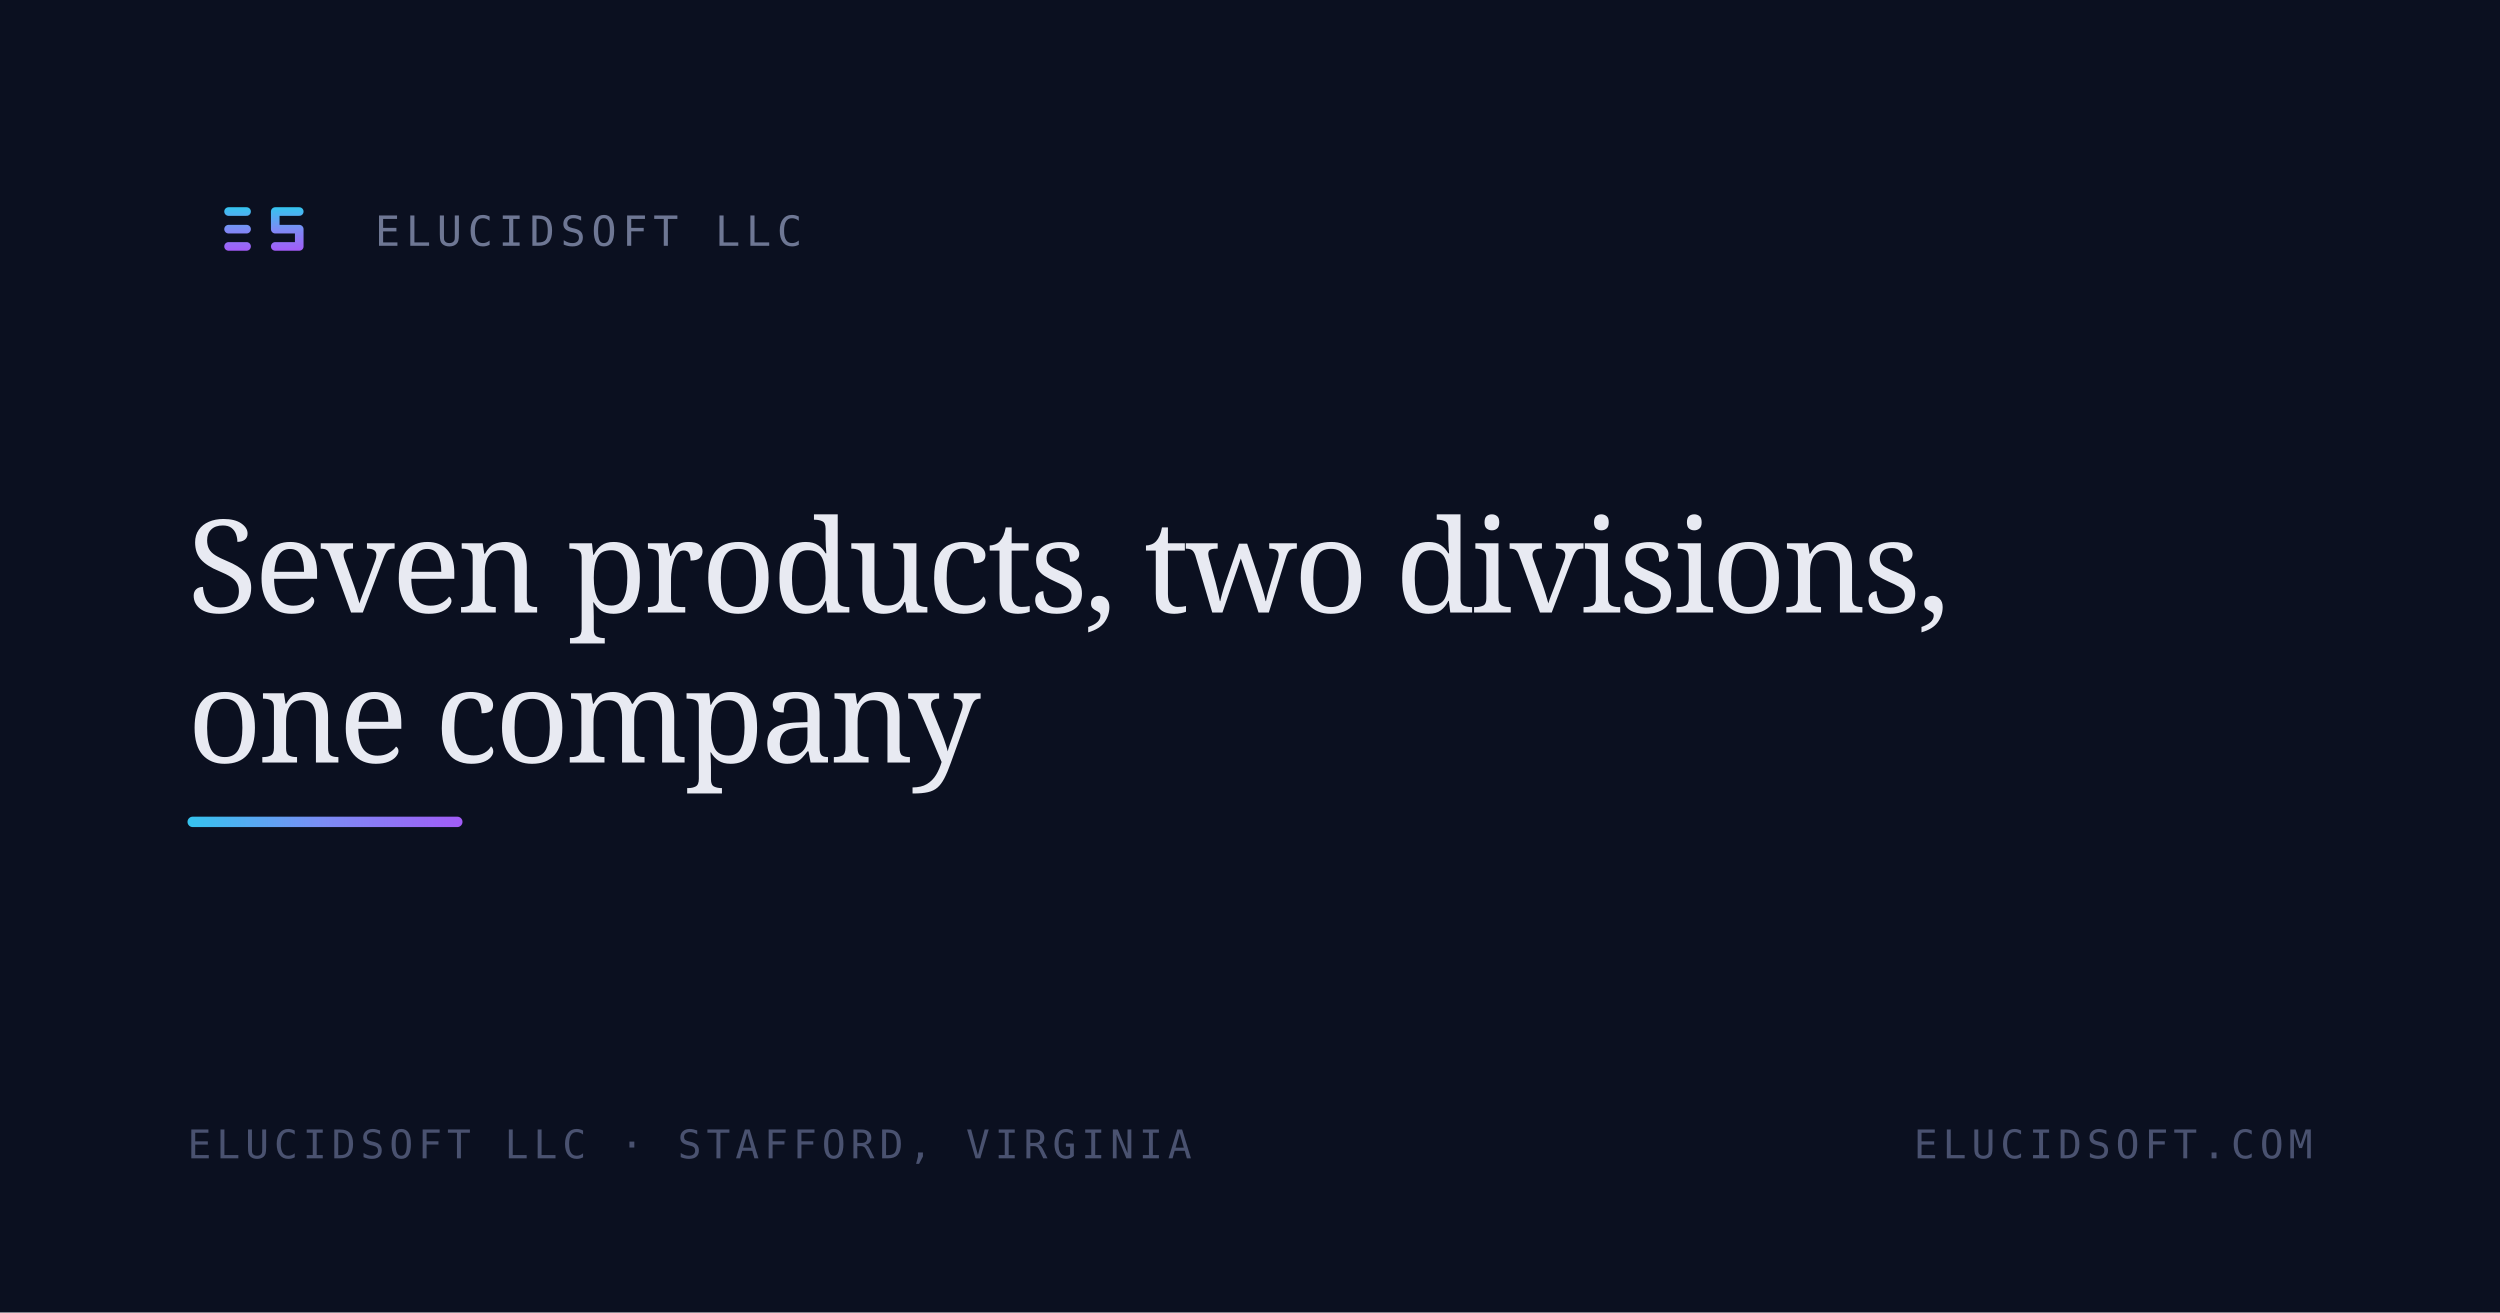
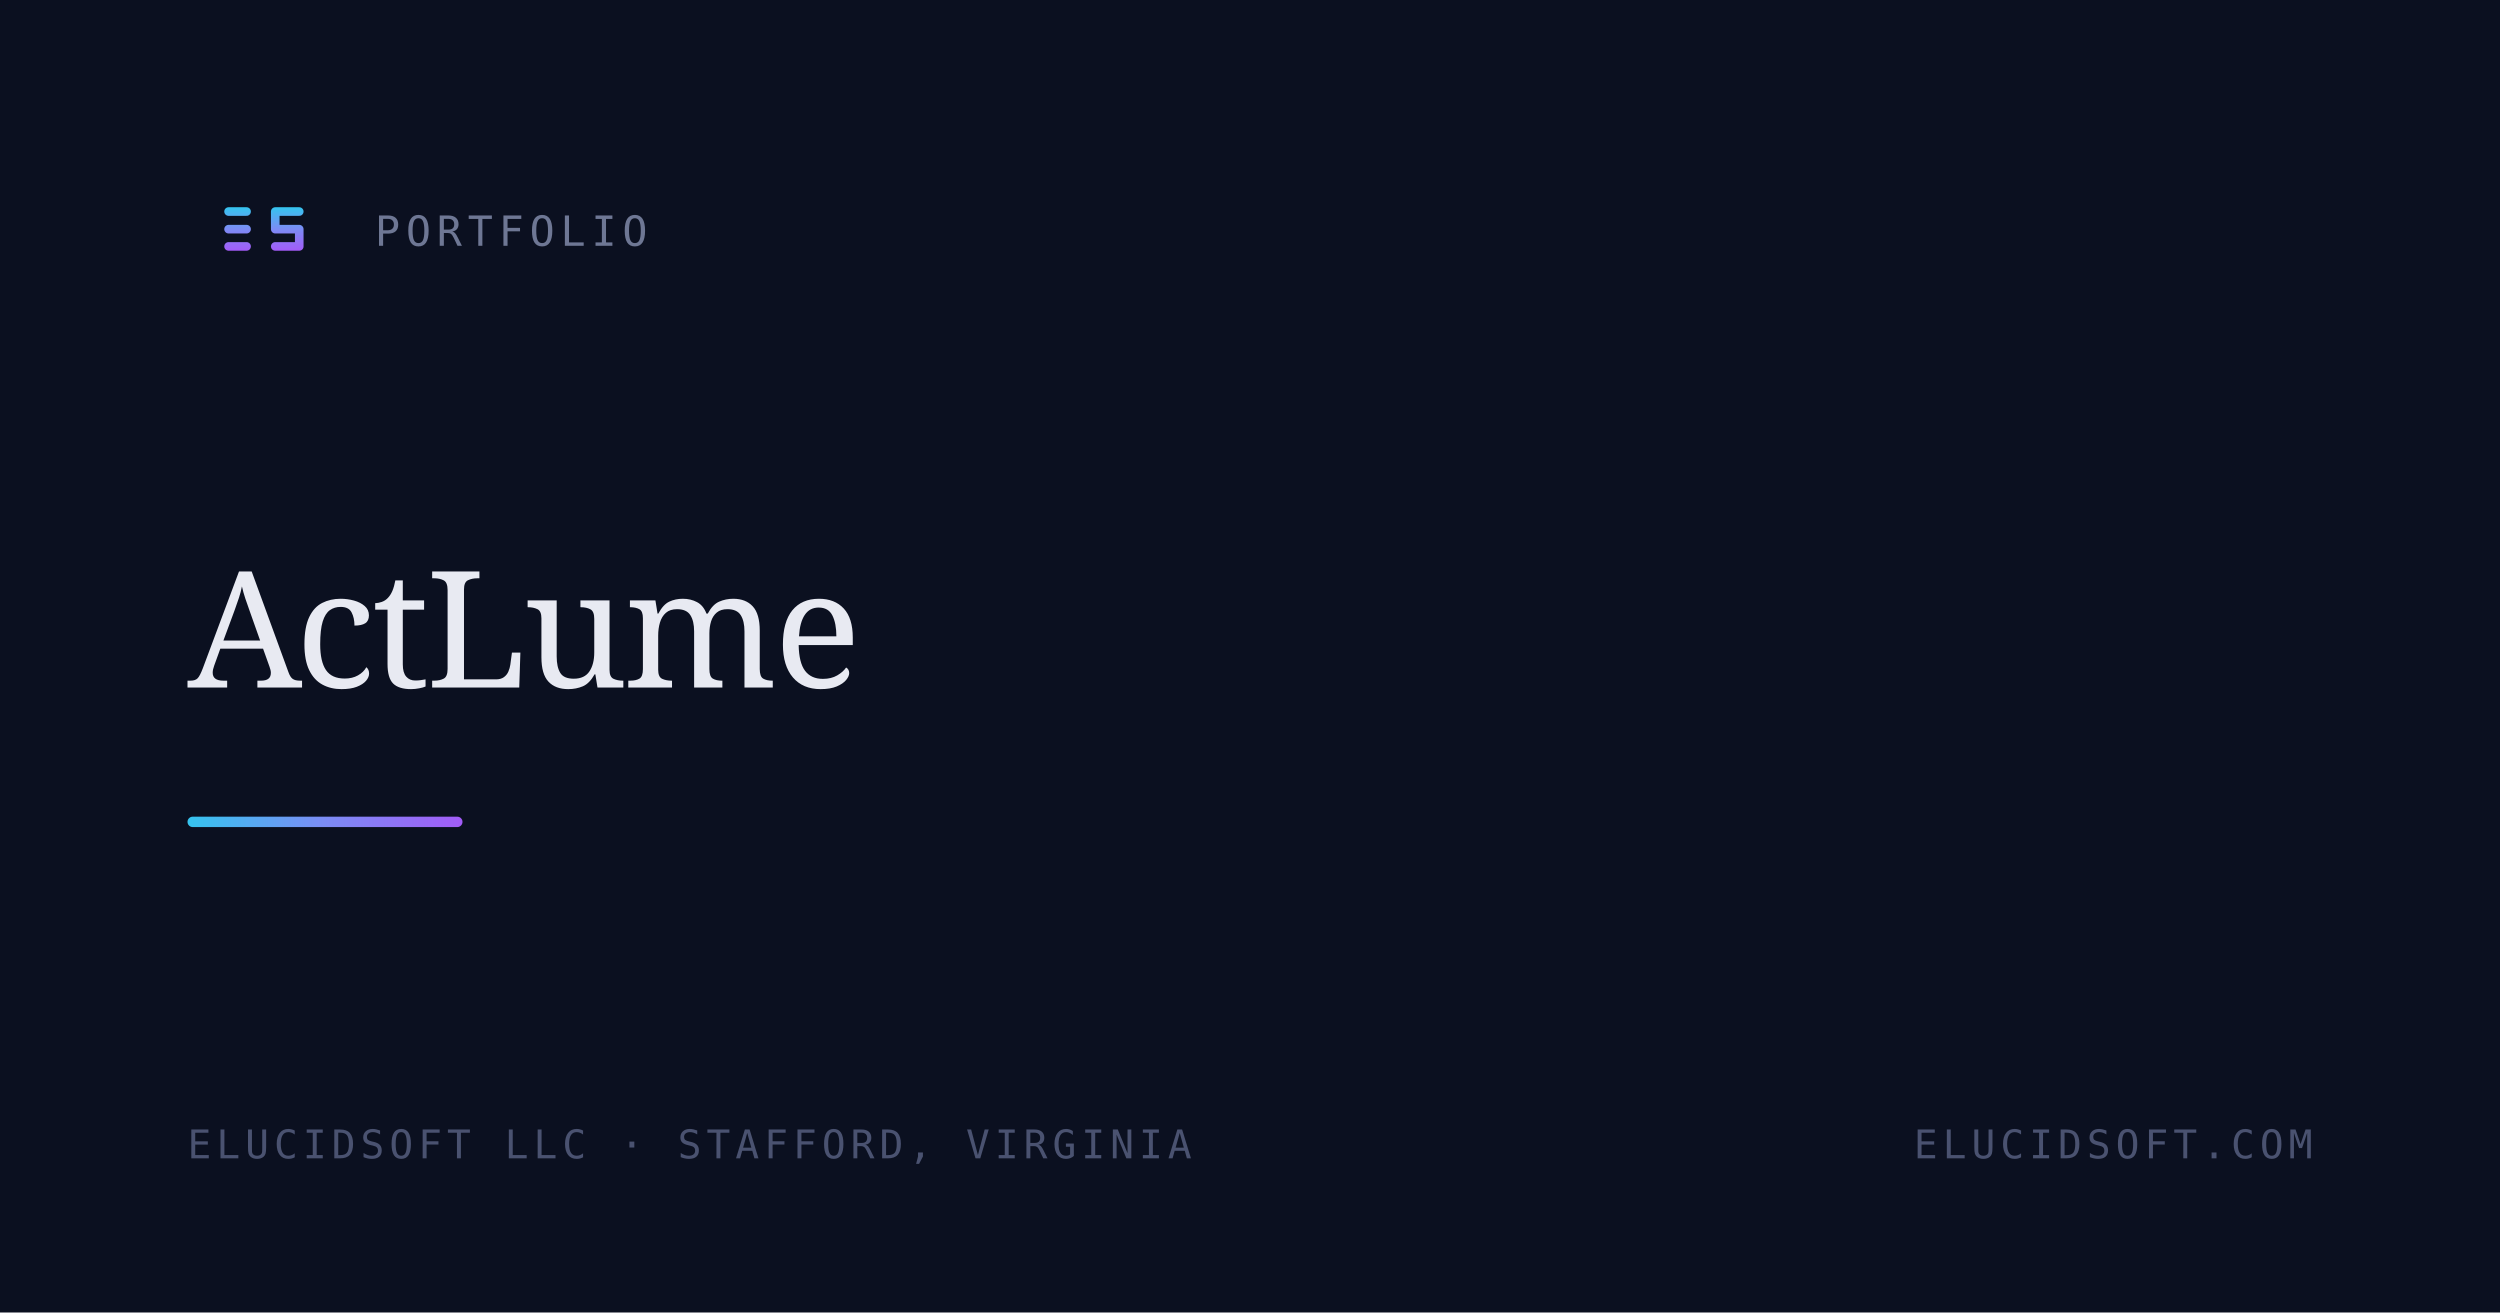
<svg xmlns="http://www.w3.org/2000/svg" width="1200" height="630" viewBox="0 0 1200 630">
  <defs>
    <linearGradient id="brand" x1="0" y1="0" x2="1" y2="0">
      <stop offset="0" stop-color="#35C4EF" />
      <stop offset="0.5" stop-color="#7C8CF5" />
      <stop offset="1" stop-color="#A25CF7" />
    </linearGradient>
    <linearGradient id="markgrad" x1="0" y1="142" x2="0" y2="257" gradientUnits="userSpaceOnUse">
      <stop offset="0" stop-color="#35C4EF" />
      <stop offset="0.5" stop-color="#7C8CF5" />
      <stop offset="1" stop-color="#A25CF7" />
    </linearGradient>
  </defs>
  <rect width="1200" height="630" fill="#0B1020" />
  <g transform="translate(90 74) scale(0.18)">
    <g stroke="url(#markgrad)" stroke-width="23" stroke-linecap="round" stroke-linejoin="round" fill="none">
      <path d="M109.5 153h48" />
      <path d="M109.5 200h48" />
      <path d="M109.5 246h48" />
      <path d="M298 153H234v47h64v46h-64" />
    </g>
  </g>
-   <text x="180" y="118" font-family="IBM Plex Mono, monospace" font-size="20" letter-spacing="2.8" fill="#6E7794">ELUCIDSOFT LLC</text>
-   <text font-family="Newsreader, Georgia, serif" font-size="62" fill="#E8EAF2" letter-spacing="-1.6">
-     <tspan x="90" y="294">Seven products, two divisions,</tspan>
-     <tspan x="90" y="366">one company</tspan>
+   <text x="180" y="118" font-family="IBM Plex Mono, monospace" font-size="20" letter-spacing="2.8" fill="#6E7794">PORTFOLIO</text>
+   <text font-family="Newsreader, Georgia, serif" font-size="78" fill="#E8EAF2" letter-spacing="-1.6">
+     <tspan x="90" y="330">ActLume</tspan>
  </text>
  <rect x="90" y="392" width="132" height="5" rx="2.5" fill="url(#brand)" />
  <text x="90" y="556" font-family="IBM Plex Mono, monospace" font-size="19" letter-spacing="2.4" fill="#4A5270">ELUCIDSOFT LLC · STAFFORD, VIRGINIA</text>
  <text x="1110" y="556" text-anchor="end" font-family="IBM Plex Mono, monospace" font-size="19" letter-spacing="2.4" fill="#4A5270">ELUCIDSOFT.COM</text>
</svg>
